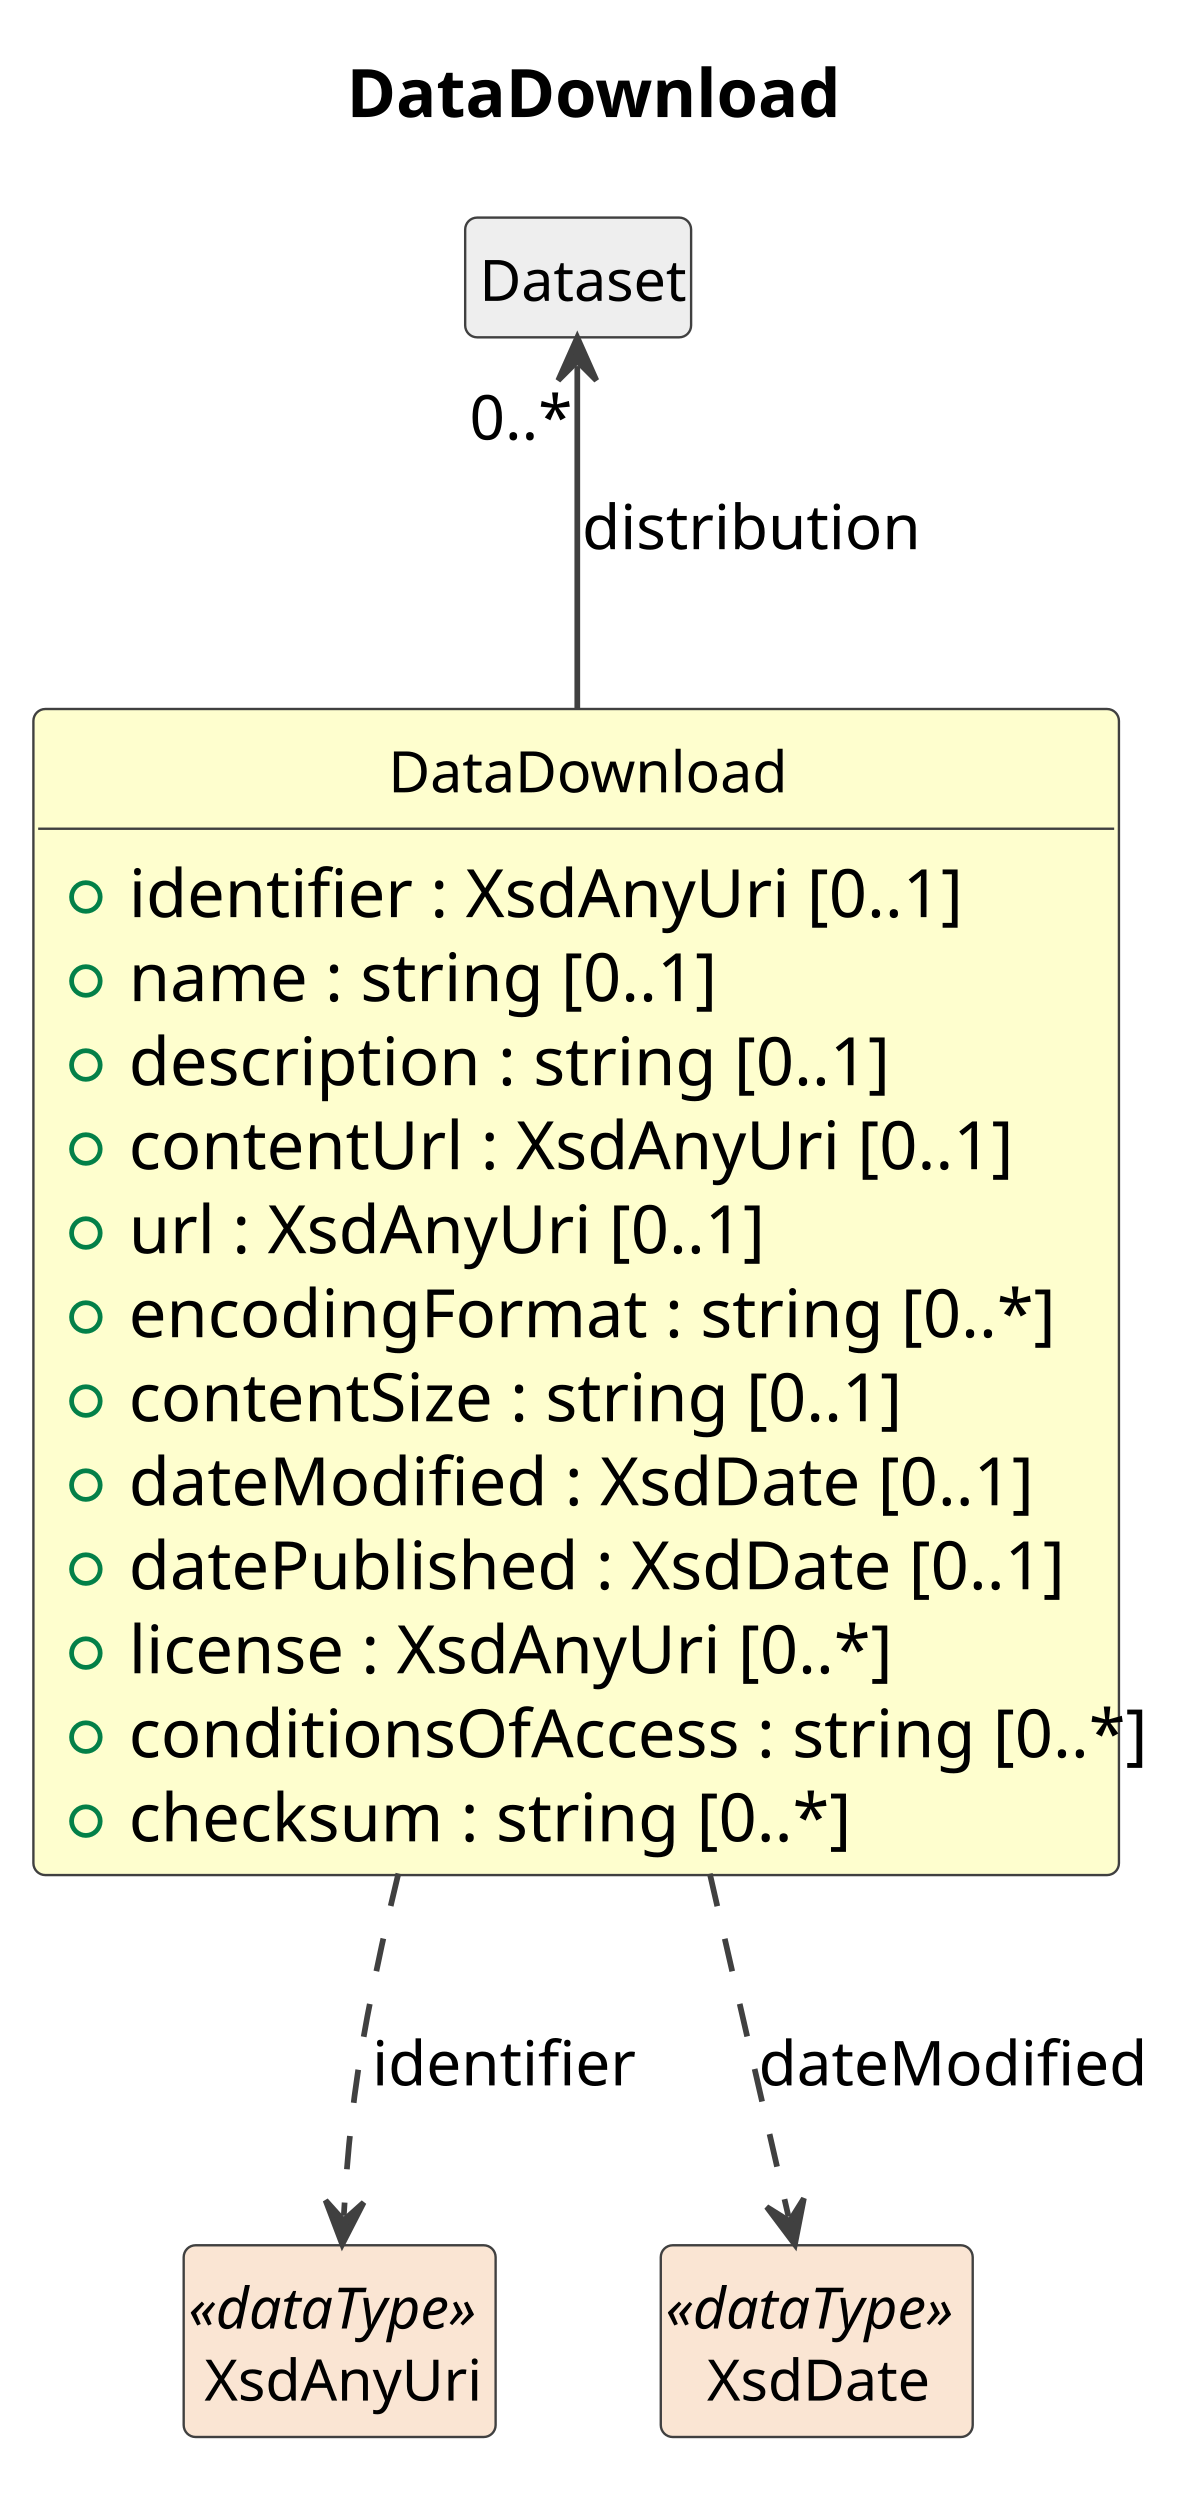
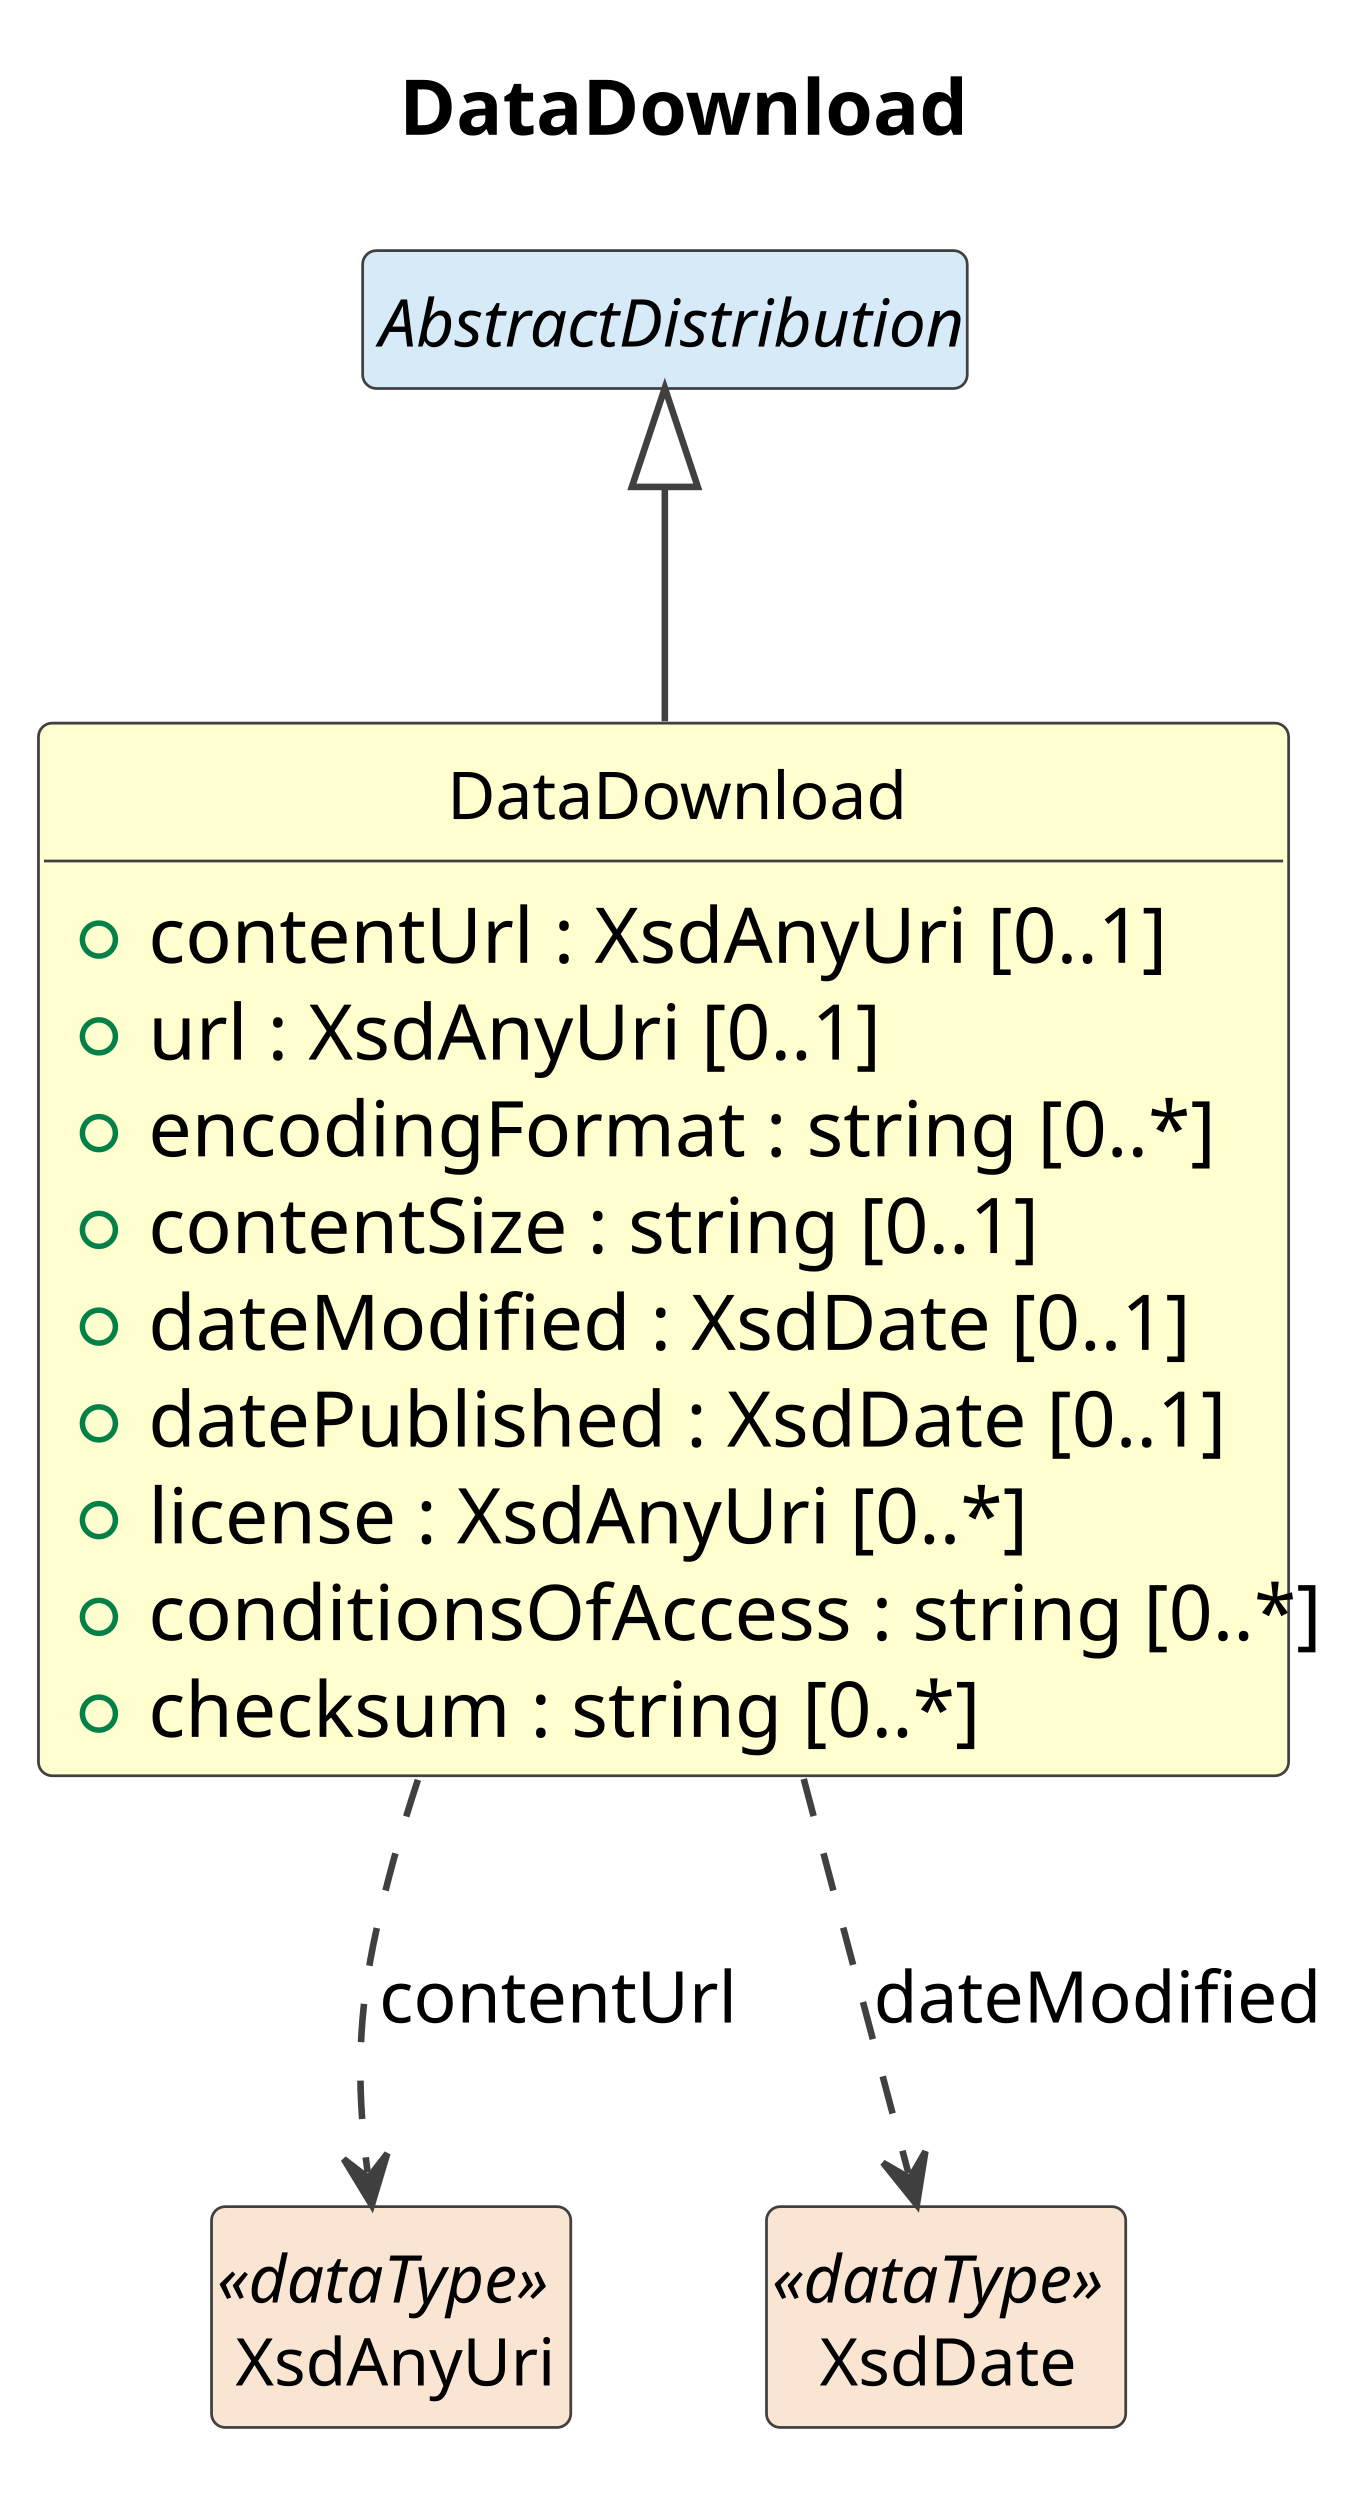
- <svg xmlns="http://www.w3.org/2000/svg" contentStyleType="text/css" data-diagram-type="CLASS" height="524px" preserveAspectRatio="none" style="width:249px;height:524px;background:#FFFFFF;" version="1.1" viewBox="0 0 249 524" width="249px" zoomAndPan="magnify">
+ <svg xmlns="http://www.w3.org/2000/svg" contentStyleType="text/css" data-diagram-type="CLASS" height="455px" preserveAspectRatio="none" style="width:249px;height:455px;background:#FFFFFF;" version="1.1" viewBox="0 0 249 455" width="249px" zoomAndPan="magnify">
  <defs />
  <g>
    <g class="title" data-source-line="1">
      <text fill="#000000" font-family="sans-serif" font-size="14" font-weight="700" lengthAdjust="spacing" textLength="97.228" x="72.651" y="24.533">DataDownload</text>
    </g>
    <g class="entity" data-qualified-name="DataDownload" data-source-line="12" id="ent0002">
-       <rect fill="#FEFECE" height="244.406" rx="2.5" ry="2.5" style="stroke:#404040;stroke-width:0.5;" width="227.53" x="7" y="148.609" />
-       <text fill="#000000" font-family="sans-serif" font-size="12" lengthAdjust="spacing" textLength="78.715" x="81.408" y="166.066">DataDownload</text>
-       <line style="stroke:#404040;stroke-width:0.5;" x1="8" x2="233.53" y1="173.703" y2="173.703" />
+       <rect fill="#FEFECE" height="191.578" rx="2.5" ry="2.5" style="stroke:#404040;stroke-width:0.5;" width="227.53" x="7" y="131.609" />
+       <text fill="#000000" font-family="sans-serif" font-size="12" lengthAdjust="spacing" textLength="78.715" x="81.408" y="149.066">DataDownload</text>
+       <line style="stroke:#404040;stroke-width:0.5;" x1="8" x2="233.53" y1="156.703" y2="156.703" />
      <g data-visibility-modifier="PUBLIC_FIELD">
-         <ellipse cx="18" cy="188.008" fill="none" rx="3" ry="3" style="stroke:#038048;stroke-width:1;" />
+         <ellipse cx="18" cy="171.008" fill="none" rx="3" ry="3" style="stroke:#038048;stroke-width:1;" />
      </g>
-       <text fill="#000000" font-family="sans-serif" font-size="14" lengthAdjust="spacing" textLength="165.737" x="27" y="192.236">identifier : XsdAnyUri [0..1]</text>
+       <text fill="#000000" font-family="sans-serif" font-size="14" lengthAdjust="spacing" textLength="176.627" x="27" y="175.236">contentUrl : XsdAnyUri [0..1]</text>
      <g data-visibility-modifier="PUBLIC_FIELD">
-         <ellipse cx="18" cy="205.617" fill="none" rx="3" ry="3" style="stroke:#038048;stroke-width:1;" />
+         <ellipse cx="18" cy="188.617" fill="none" rx="3" ry="3" style="stroke:#038048;stroke-width:1;" />
      </g>
-       <text fill="#000000" font-family="sans-serif" font-size="14" lengthAdjust="spacing" textLength="115.944" x="27" y="209.846">name : string [0..1]</text>
+       <text fill="#000000" font-family="sans-serif" font-size="14" lengthAdjust="spacing" textLength="128.379" x="27" y="192.846">url : XsdAnyUri [0..1]</text>
      <g data-visibility-modifier="PUBLIC_FIELD">
-         <ellipse cx="18" cy="223.227" fill="none" rx="3" ry="3" style="stroke:#038048;stroke-width:1;" />
+         <ellipse cx="18" cy="206.227" fill="none" rx="3" ry="3" style="stroke:#038048;stroke-width:1;" />
      </g>
-       <text fill="#000000" font-family="sans-serif" font-size="14" lengthAdjust="spacing" textLength="148.627" x="27" y="227.455">description : string [0..1]</text>
+       <text fill="#000000" font-family="sans-serif" font-size="14" lengthAdjust="spacing" textLength="179.751" x="27" y="210.455">encodingFormat : string [0..*]</text>
      <g data-visibility-modifier="PUBLIC_FIELD">
-         <ellipse cx="18" cy="240.836" fill="none" rx="3" ry="3" style="stroke:#038048;stroke-width:1;" />
+         <ellipse cx="18" cy="223.836" fill="none" rx="3" ry="3" style="stroke:#038048;stroke-width:1;" />
      </g>
-       <text fill="#000000" font-family="sans-serif" font-size="14" lengthAdjust="spacing" textLength="176.627" x="27" y="245.065">contentUrl : XsdAnyUri [0..1]</text>
+       <text fill="#000000" font-family="sans-serif" font-size="14" lengthAdjust="spacing" textLength="154.082" x="27" y="228.065">contentSize : string [0..1]</text>
      <g data-visibility-modifier="PUBLIC_FIELD">
-         <ellipse cx="18" cy="258.445" fill="none" rx="3" ry="3" style="stroke:#038048;stroke-width:1;" />
+         <ellipse cx="18" cy="241.445" fill="none" rx="3" ry="3" style="stroke:#038048;stroke-width:1;" />
      </g>
-       <text fill="#000000" font-family="sans-serif" font-size="14" lengthAdjust="spacing" textLength="128.379" x="27" y="262.674">url : XsdAnyUri [0..1]</text>
+       <text fill="#000000" font-family="sans-serif" font-size="14" lengthAdjust="spacing" textLength="180.551" x="27" y="245.674">dateModified : XsdDate [0..1]</text>
      <g data-visibility-modifier="PUBLIC_FIELD">
-         <ellipse cx="18" cy="276.055" fill="none" rx="3" ry="3" style="stroke:#038048;stroke-width:1;" />
+         <ellipse cx="18" cy="259.055" fill="none" rx="3" ry="3" style="stroke:#038048;stroke-width:1;" />
      </g>
-       <text fill="#000000" font-family="sans-serif" font-size="14" lengthAdjust="spacing" textLength="179.751" x="27" y="280.283">encodingFormat : string [0..*]</text>
+       <text fill="#000000" font-family="sans-serif" font-size="14" lengthAdjust="spacing" textLength="189.123" x="27" y="263.283">datePublished : XsdDate [0..1]</text>
      <g data-visibility-modifier="PUBLIC_FIELD">
-         <ellipse cx="18" cy="293.664" fill="none" rx="3" ry="3" style="stroke:#038048;stroke-width:1;" />
+         <ellipse cx="18" cy="276.664" fill="none" rx="3" ry="3" style="stroke:#038048;stroke-width:1;" />
      </g>
-       <text fill="#000000" font-family="sans-serif" font-size="14" lengthAdjust="spacing" textLength="154.082" x="27" y="297.893">contentSize : string [0..1]</text>
+       <text fill="#000000" font-family="sans-serif" font-size="14" lengthAdjust="spacing" textLength="154.061" x="27" y="280.893">license : XsdAnyUri [0..*]</text>
      <g data-visibility-modifier="PUBLIC_FIELD">
-         <ellipse cx="18" cy="311.273" fill="none" rx="3" ry="3" style="stroke:#038048;stroke-width:1;" />
+         <ellipse cx="18" cy="294.273" fill="none" rx="3" ry="3" style="stroke:#038048;stroke-width:1;" />
      </g>
-       <text fill="#000000" font-family="sans-serif" font-size="14" lengthAdjust="spacing" textLength="180.551" x="27" y="315.502">dateModified : XsdDate [0..1]</text>
+       <text fill="#000000" font-family="sans-serif" font-size="14" lengthAdjust="spacing" textLength="201.53" x="27" y="298.502">conditionsOfAccess : string [0..*]</text>
      <g data-visibility-modifier="PUBLIC_FIELD">
-         <ellipse cx="18" cy="328.883" fill="none" rx="3" ry="3" style="stroke:#038048;stroke-width:1;" />
+         <ellipse cx="18" cy="311.883" fill="none" rx="3" ry="3" style="stroke:#038048;stroke-width:1;" />
      </g>
-       <text fill="#000000" font-family="sans-serif" font-size="14" lengthAdjust="spacing" textLength="189.123" x="27" y="333.111">datePublished : XsdDate [0..1]</text>
-       <g data-visibility-modifier="PUBLIC_FIELD">
-         <ellipse cx="18" cy="346.492" fill="none" rx="3" ry="3" style="stroke:#038048;stroke-width:1;" />
-       </g>
-       <text fill="#000000" font-family="sans-serif" font-size="14" lengthAdjust="spacing" textLength="154.061" x="27" y="350.721">license : XsdAnyUri [0..*]</text>
-       <g data-visibility-modifier="PUBLIC_FIELD">
-         <ellipse cx="18" cy="364.102" fill="none" rx="3" ry="3" style="stroke:#038048;stroke-width:1;" />
-       </g>
-       <text fill="#000000" font-family="sans-serif" font-size="14" lengthAdjust="spacing" textLength="201.53" x="27" y="368.33">conditionsOfAccess : string [0..*]</text>
-       <g data-visibility-modifier="PUBLIC_FIELD">
-         <ellipse cx="18" cy="381.711" fill="none" rx="3" ry="3" style="stroke:#038048;stroke-width:1;" />
-       </g>
-       <text fill="#000000" font-family="sans-serif" font-size="14" lengthAdjust="spacing" textLength="141.606" x="27" y="385.94">checksum : string [0..*]</text>
+       <text fill="#000000" font-family="sans-serif" font-size="14" lengthAdjust="spacing" textLength="141.606" x="27" y="316.111">checksum : string [0..*]</text>
    </g>
-     <g class="entity" data-qualified-name="Dataset" data-source-line="26" id="ent0003">
-       <rect fill="#EEEEEE" height="25.094" rx="2.5" ry="2.5" style="stroke:#404040;stroke-width:0.5;" width="47.355" x="97.5" y="45.609" />
-       <text fill="#000000" font-family="sans-serif" font-size="12" lengthAdjust="spacing" textLength="41.355" x="100.5" y="63.066">Dataset</text>
+     <g class="entity" data-qualified-name="AbstractDistribution" data-source-line="23" id="ent0003">
+       <rect fill="#D6EAF8" height="25.094" rx="2.5" ry="2.5" style="stroke:#404040;stroke-width:0.5;" width="110.039" x="66" y="45.609" />
+       <text fill="#000000" font-family="sans-serif" font-size="12" font-style="italic" lengthAdjust="spacing" textLength="104.039" x="69" y="63.066">AbstractDistribution</text>
    </g>
-     <g class="entity" data-qualified-name="XsdAnyUri" data-source-line="28" id="ent0005">
-       <rect fill="#FAE5D3" height="40.188" rx="2.5" ry="2.5" style="stroke:#404040;stroke-width:0.5;" width="65.381" x="38.5" y="470.609" />
-       <text fill="#000000" font-family="sans-serif" font-size="12" font-style="italic" lengthAdjust="spacing" textLength="63.381" x="39.5" y="488.066">«dataType»</text>
-       <text fill="#000000" font-family="sans-serif" font-size="12" lengthAdjust="spacing" textLength="56.684" x="42.849" y="503.16">XsdAnyUri</text>
+     <g class="entity" data-qualified-name="XsdAnyUri" data-source-line="25" id="ent0005">
+       <rect fill="#FAE5D3" height="40.188" rx="2.5" ry="2.5" style="stroke:#404040;stroke-width:0.5;" width="65.381" x="38.5" y="401.609" />
+       <text fill="#000000" font-family="sans-serif" font-size="12" font-style="italic" lengthAdjust="spacing" textLength="63.381" x="39.5" y="419.066">«dataType»</text>
+       <text fill="#000000" font-family="sans-serif" font-size="12" lengthAdjust="spacing" textLength="56.684" x="42.849" y="434.16">XsdAnyUri</text>
    </g>
-     <g class="entity" data-qualified-name="XsdDate" data-source-line="30" id="ent0007">
-       <rect fill="#FAE5D3" height="40.188" rx="2.5" ry="2.5" style="stroke:#404040;stroke-width:0.5;" width="65.381" x="138.5" y="470.609" />
-       <text fill="#000000" font-family="sans-serif" font-size="12" font-style="italic" lengthAdjust="spacing" textLength="63.381" x="139.5" y="488.066">«dataType»</text>
-       <text fill="#000000" font-family="sans-serif" font-size="12" lengthAdjust="spacing" textLength="46.025" x="148.178" y="503.16">XsdDate</text>
+     <g class="entity" data-qualified-name="XsdDate" data-source-line="27" id="ent0007">
+       <rect fill="#FAE5D3" height="40.188" rx="2.5" ry="2.5" style="stroke:#404040;stroke-width:0.5;" width="65.381" x="139.5" y="401.609" />
+       <text fill="#000000" font-family="sans-serif" font-size="12" font-style="italic" lengthAdjust="spacing" textLength="63.381" x="140.5" y="419.066">«dataType»</text>
+       <text fill="#000000" font-family="sans-serif" font-size="12" lengthAdjust="spacing" textLength="46.025" x="149.178" y="434.16">XsdDate</text>
    </g>
-     <g class="link" data-entity-1="ent0003" data-entity-2="ent0002" data-link-type="dependency" data-source-line="27" id="lnk4">
-       <path codeLine="27" d="M121,76.729 C121,92.539 121,116.569 121,148.589" fill="none" id="Dataset-backto-DataDownload" style="stroke:#404040;stroke-width:1.2;" />
-       <polygon fill="#404040" points="121,70.729,117,79.729,121,75.729,125,79.729,121,70.729" style="stroke:#404040;stroke-width:1.2;" />
-       <text fill="#000000" font-family="sans-serif" font-size="13" lengthAdjust="spacing" textLength="62.867" x="122" y="115.105">distribution</text>
-       <text fill="#000000" font-family="sans-serif" font-size="13" lengthAdjust="spacing" textLength="19.513" x="98.408" y="92.135">0..*</text>
+     <g class="link" data-entity-1="ent0003" data-entity-2="ent0002" data-link-type="extension" data-source-line="24" id="lnk4">
+       <path codeLine="24" d="M121,88.619 C121,101.849 121,106.899 121,131.279" fill="none" id="AbstractDistribution-backto-DataDownload" style="stroke:#404040;stroke-width:1.2;" />
+       <polygon fill="none" points="121,70.619,115,88.619,127,88.619,121,70.619" style="stroke:#404040;stroke-width:1.2;" />
    </g>
-     <g class="link" data-entity-1="ent0002" data-entity-2="ent0005" data-link-type="dependency" data-source-line="29" id="lnk6">
-       <path codeLine="29" d="M83.5,392.679 C81.06,402.749 78.85,412.819 77,422.609 C73.99,438.559 72.814,450.949 72.064,464.419" fill="none" id="DataDownload-to-XsdAnyUri" style="stroke:#404040;stroke-width:1.2;stroke-dasharray:7,7;" />
-       <polygon fill="#404040" points="71.73,470.409,76.224,461.646,72.008,465.417,68.237,461.201,71.73,470.409" style="stroke:#404040;stroke-width:1.2;" />
-       <text fill="#000000" font-family="sans-serif" font-size="13" lengthAdjust="spacing" textLength="49.137" x="78" y="437.104">identifier</text>
+     <g class="link" data-entity-1="ent0002" data-entity-2="ent0005" data-link-type="dependency" data-source-line="26" id="lnk6">
+       <path codeLine="26" d="M76.06,323.929 C72.79,333.789 70,343.789 68,353.609 C64.78,369.469 65.177,381.908 66.907,395.408" fill="none" id="DataDownload-to-XsdAnyUri" style="stroke:#404040;stroke-width:1.2;stroke-dasharray:7,7;" />
+       <polygon fill="#404040" points="67.67,401.359,70.494,391.924,67.034,396.4,62.559,392.941,67.67,401.359" style="stroke:#404040;stroke-width:1.2;" />
+       <text fill="#000000" font-family="sans-serif" font-size="13" lengthAdjust="spacing" textLength="59.249" x="69" y="368.104">contentUrl</text>
    </g>
-     <g class="link" data-entity-1="ent0002" data-entity-2="ent0007" data-link-type="dependency" data-source-line="31" id="lnk8">
-       <path codeLine="31" d="M148.78,392.719 C155.75,423.099 161.077,446.362 165.267,464.602" fill="none" id="DataDownload-to-XsdDate" style="stroke:#404040;stroke-width:1.2;stroke-dasharray:7,7;" />
-       <polygon fill="#404040" points="166.61,470.449,168.494,460.782,165.491,465.576,160.697,462.573,166.61,470.449" style="stroke:#404040;stroke-width:1.2;" />
-       <text fill="#000000" font-family="sans-serif" font-size="13" lengthAdjust="spacing" textLength="74.439" x="159" y="437.104">dateModified</text>
+     <g class="link" data-entity-1="ent0002" data-entity-2="ent0007" data-link-type="dependency" data-source-line="28" id="lnk8">
+       <path codeLine="28" d="M146.28,323.769 C154.09,353.189 160.388,376.911 165.328,395.491" fill="none" id="DataDownload-to-XsdDate" style="stroke:#404040;stroke-width:1.2;stroke-dasharray:7,7;" />
+       <polygon fill="#404040" points="166.87,401.289,168.423,391.564,165.585,396.457,160.692,393.619,166.87,401.289" style="stroke:#404040;stroke-width:1.2;" />
+       <text fill="#000000" font-family="sans-serif" font-size="13" lengthAdjust="spacing" textLength="74.439" x="159" y="368.104">dateModified</text>
    </g>
  </g>
</svg>
